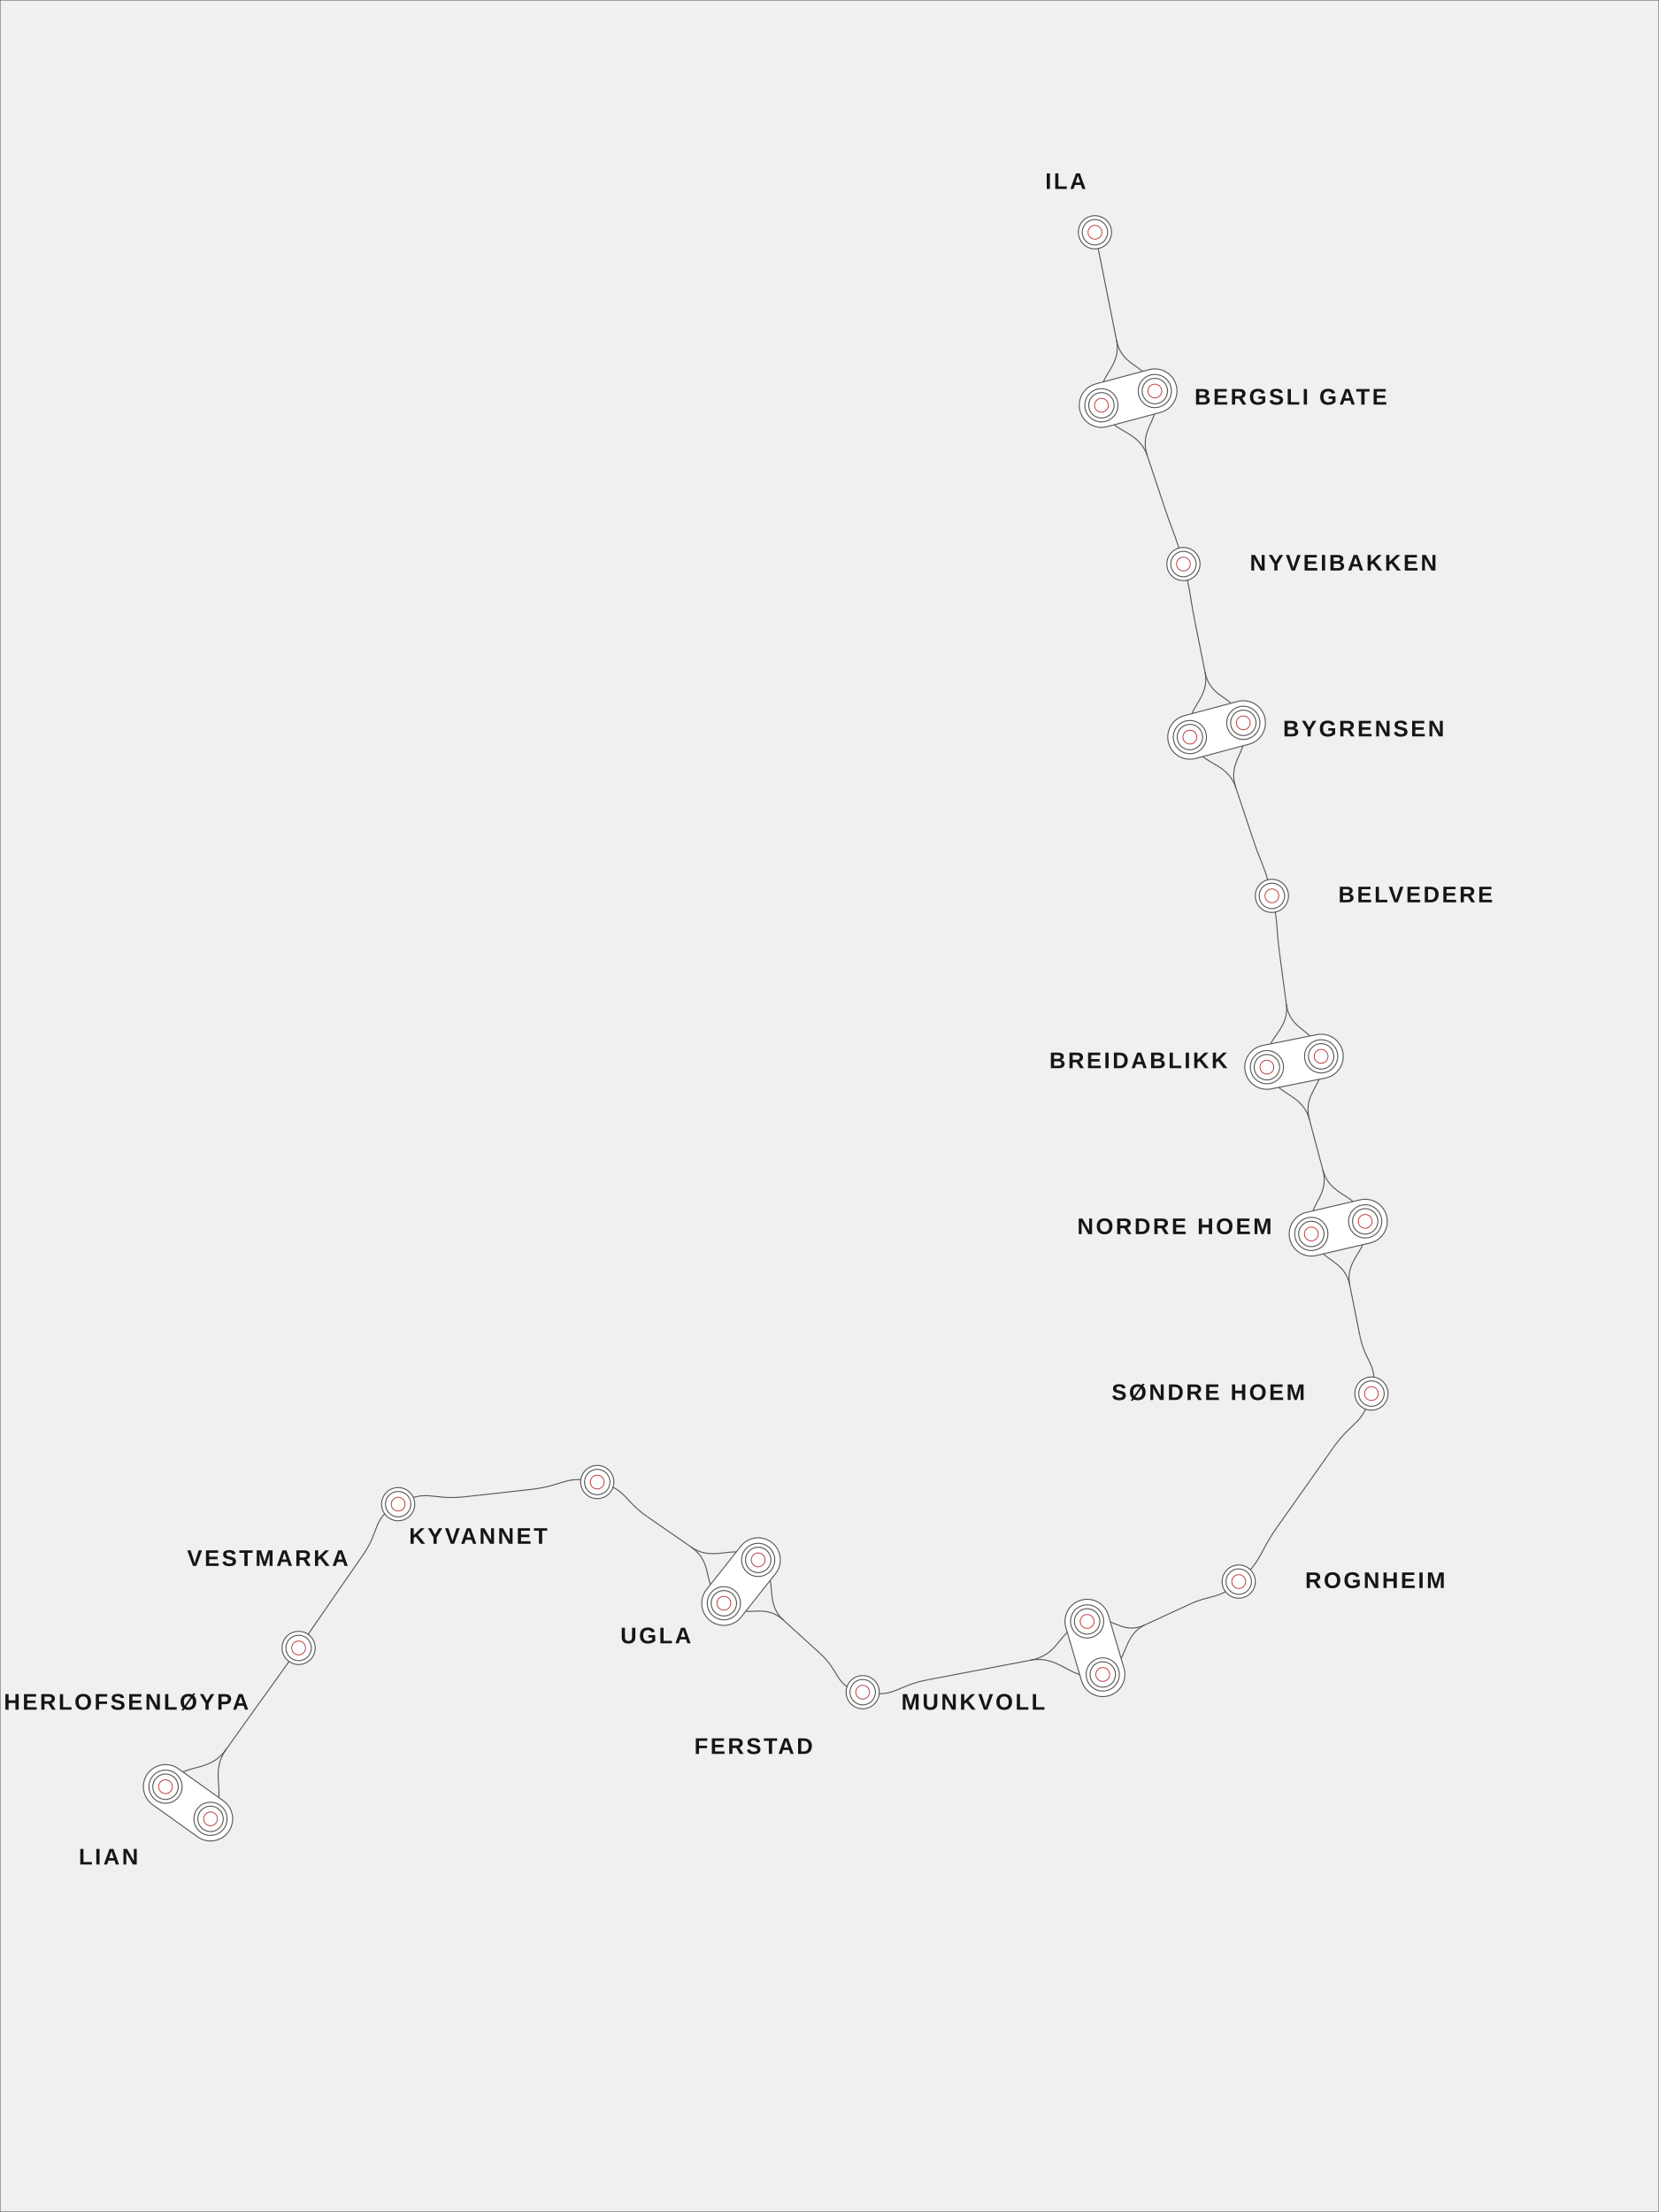
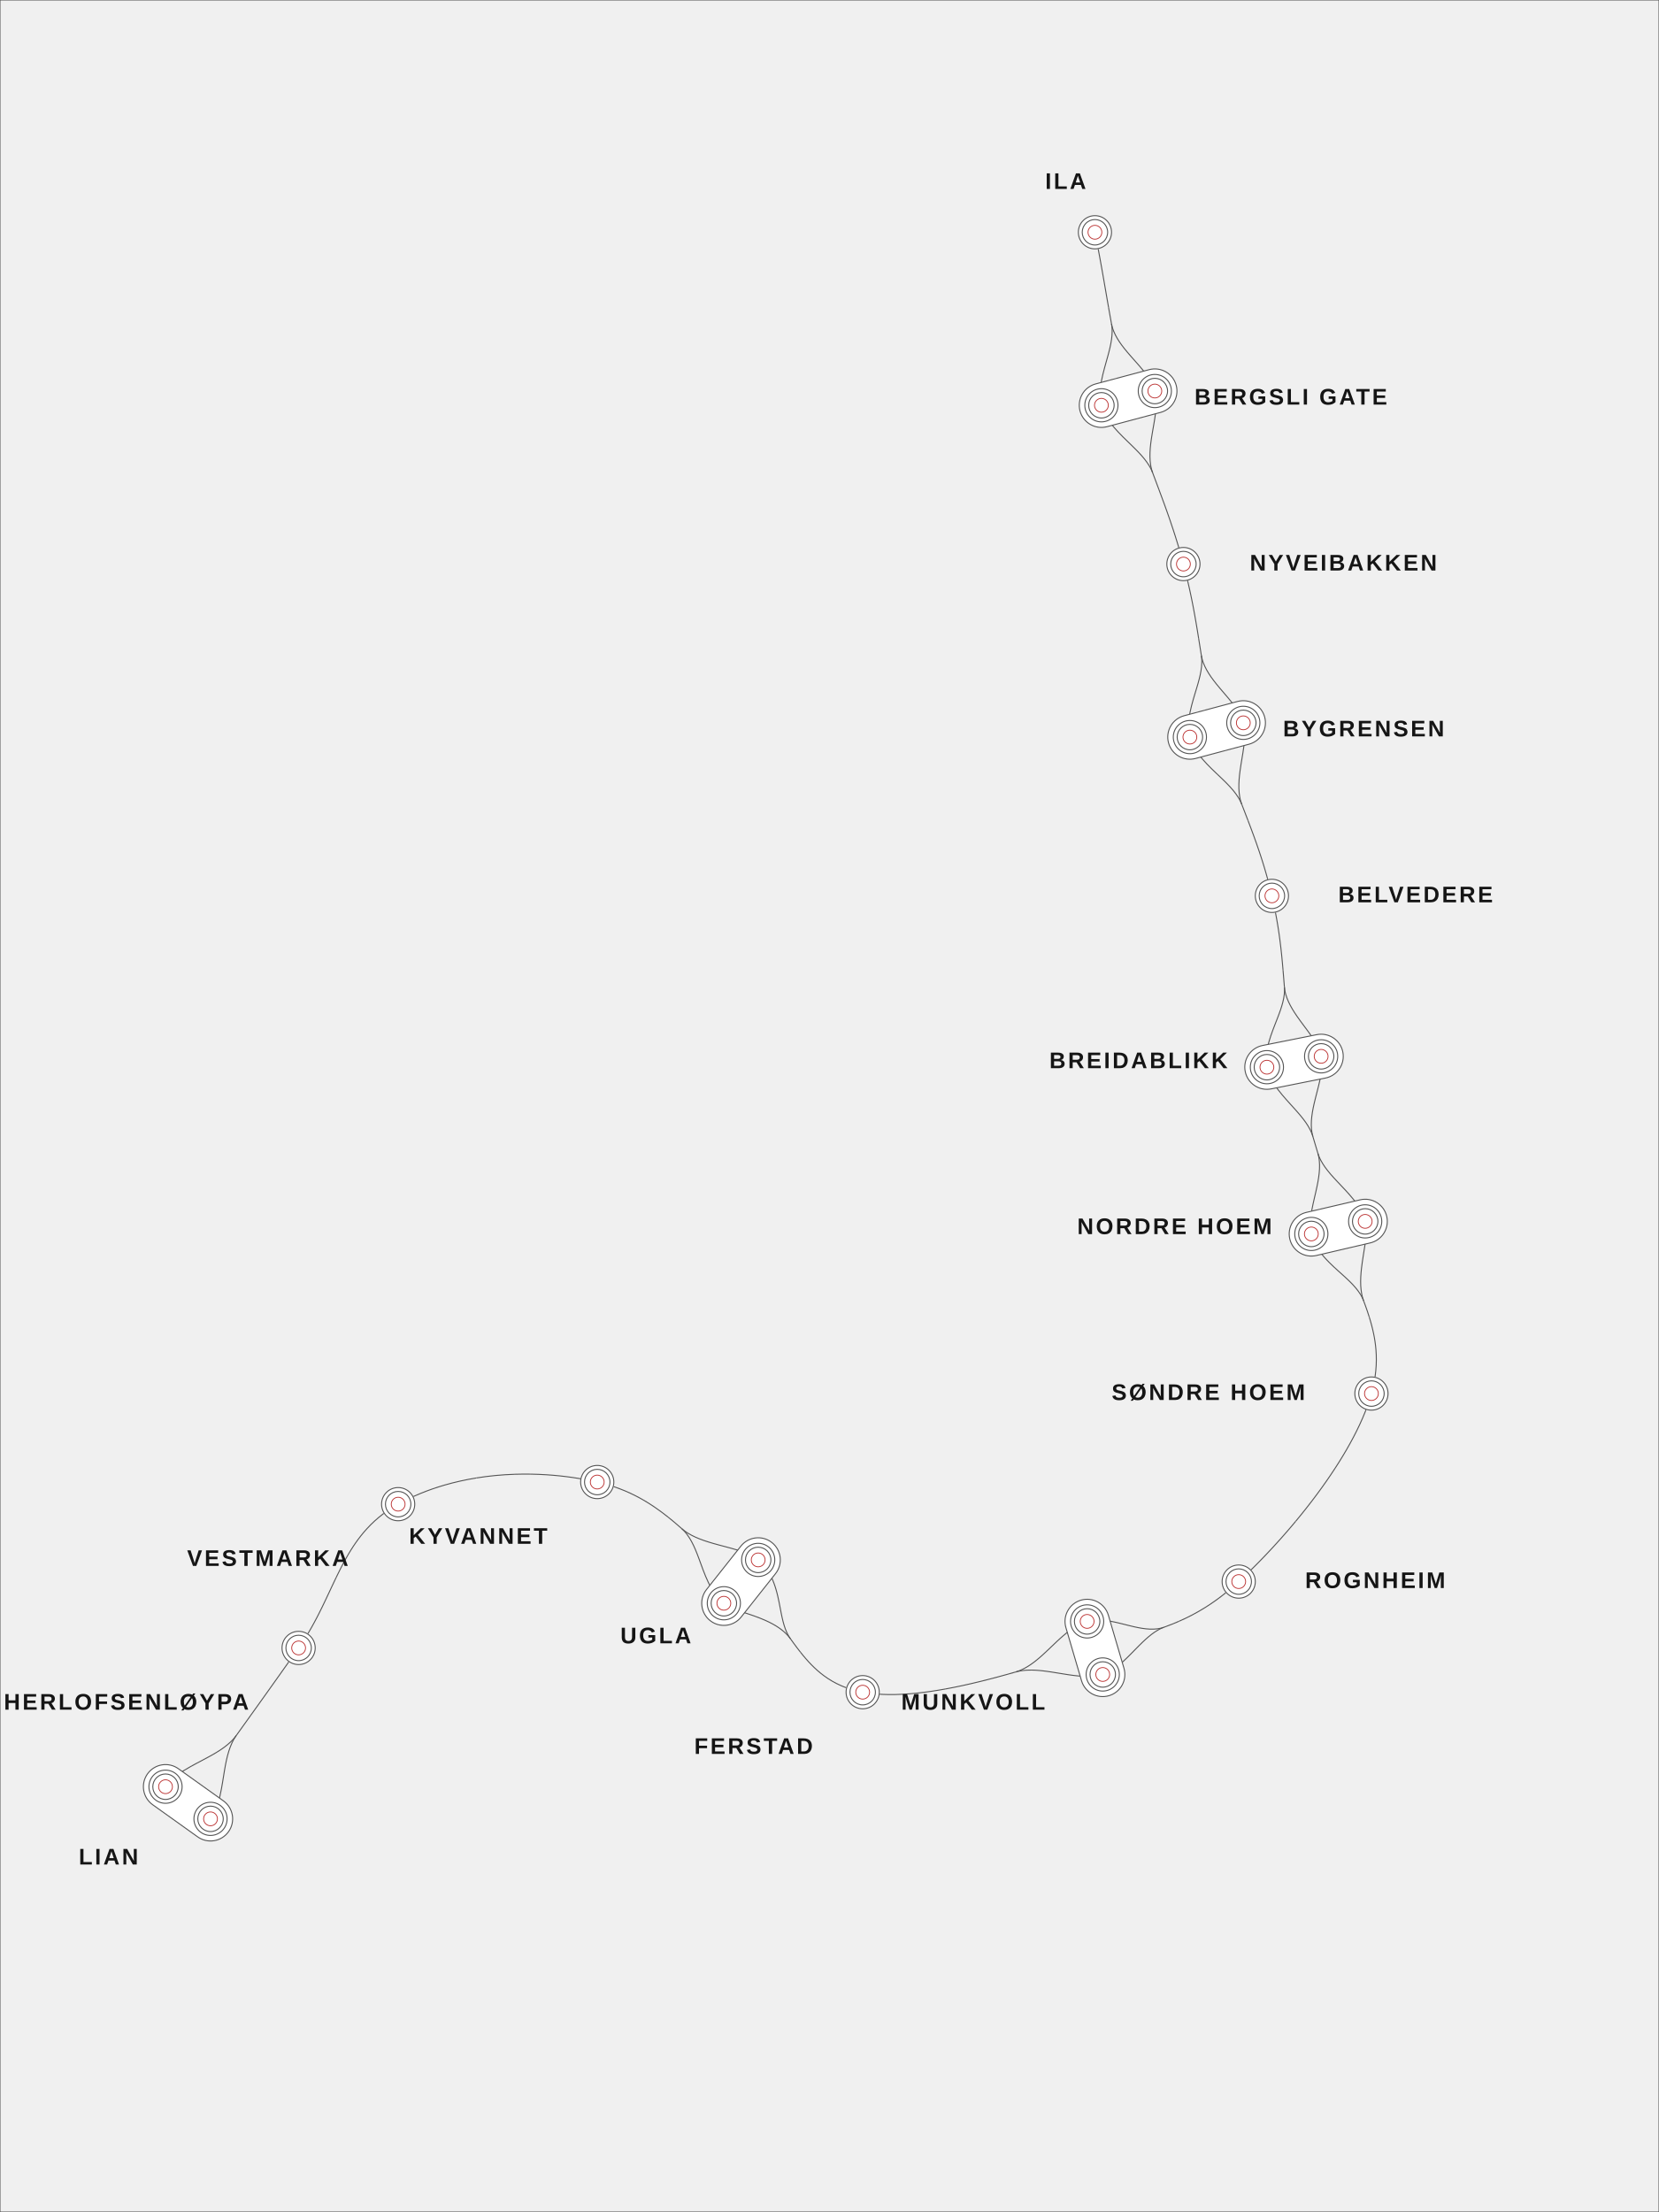
<svg xmlns="http://www.w3.org/2000/svg" width="300mm" height="400mm" viewBox="0 0 300 400">
  <g id="routes">
-     <path data-route="route-1" data-part="start" d="M 198 42 C 199.05 47.25 199.05 47.25 200.1 52.5" fill="none" stroke="#555" stroke-width="0.18" />
-     <path data-route="route-1" data-part="core" d="M 200.1 52.5 L 201.9 61.5" fill="none" stroke="#555" stroke-width="0.18" />
-     <path data-route="route-1" data-part="core" d="M 207.5 82.5 L 210.5 91.5" fill="none" stroke="#555" stroke-width="0.18" />
-     <path data-route="route-1" data-part="end" d="M 210.5 91.5 C 212.25 96.75 212.574 96.653 214 102" fill="none" stroke="#555" stroke-width="0.18" />
-     <path data-route="route-1" data-part="start" d="M 214 102 C 215.38 107.173 215.05 107.25 216.1 112.5" fill="none" stroke="#555" stroke-width="0.18" />
-     <path data-route="route-1" data-part="core" d="M 216.1 112.5 L 217.9 121.5" fill="none" stroke="#555" stroke-width="0.18" />
-     <path data-route="route-1" data-part="core" d="M 223.5 142.5 L 226.5 151.5" fill="none" stroke="#555" stroke-width="0.18" />
-     <path data-route="route-1" data-part="end" d="M 226.5 151.5 C 228.25 156.75 228.743 156.611 230 162" fill="none" stroke="#555" stroke-width="0.18" />
-     <path data-route="route-1" data-part="start" d="M 230 162 C 231.204 167.158 230.7 167.25 231.4 172.5" fill="none" stroke="#555" stroke-width="0.18" />
-     <path data-route="route-1" data-part="core" d="M 231.4 172.5 L 232.6 181.5" fill="none" stroke="#555" stroke-width="0.18" />
-     <path data-route="route-1" data-part="core" d="M 236.8 202.5 L 239.2 211.5" fill="none" stroke="#555" stroke-width="0.18" />
-     <path data-route="route-1" data-part="core" d="M 244.1 232.5 L 245.9 241.5" fill="none" stroke="#555" stroke-width="0.18" />
-     <path data-route="route-1" data-part="end" d="M 245.9 241.5 C 246.95 246.75 249.45 246.846 248 252" fill="none" stroke="#555" stroke-width="0.18" />
-     <path data-route="route-1" data-part="start" d="M 248 252 C 246.376 257.776 244.54 256.902 241.08 261.804" fill="none" stroke="#555" stroke-width="0.18" />
-     <path data-route="route-1" data-part="core" d="M 241.08 261.804 L 230.92 276.196" fill="none" stroke="#555" stroke-width="0.18" />
-     <path data-route="route-1" data-part="end" d="M 230.92 276.196 C 227.46 281.098 228.416 281.938 224 286" fill="none" stroke="#555" stroke-width="0.18" />
-     <path data-route="route-1" data-part="start" d="M 224 286 C 220.312 289.393 219.45 288.1 214.9 290.2" fill="none" stroke="#555" stroke-width="0.18" />
-     <path data-route="route-1" data-part="core" d="M 214.9 290.2 L 207.1 293.8" fill="none" stroke="#555" stroke-width="0.18" />
-     <path data-route="route-1" data-part="core" d="M 186.212 300.245 L 167.788 303.755" fill="none" stroke="#555" stroke-width="0.18" />
-     <path data-route="route-1" data-part="end" d="M 167.788 303.755 C 161.894 304.877 161.897 307.106 156 306" fill="none" stroke="#555" stroke-width="0.18" />
-     <path data-route="route-1" data-part="start" d="M 156 306 C 150.886 305.041 152.15 302.5 148.3 299" fill="none" stroke="#555" stroke-width="0.18" />
-     <path data-route="route-1" data-part="core" d="M 148.3 299 L 141.7 293" fill="none" stroke="#555" stroke-width="0.18" />
-     <path data-route="route-1" data-part="core" d="M 124.9 279.7 L 117.1 274.3" fill="none" stroke="#555" stroke-width="0.18" />
-     <path data-route="route-1" data-part="end" d="M 117.1 274.3 C 112.55 271.15 113.398 269.219 108 268" fill="none" stroke="#555" stroke-width="0.18" />
-     <path data-route="route-1" data-part="start" d="M 108 268 C 102.147 266.678 102.037 268.663 96.073 269.325" fill="none" stroke="#555" stroke-width="0.18" />
-     <path data-route="route-1" data-part="core" d="M 96.073 269.325 L 83.927 270.675" fill="none" stroke="#555" stroke-width="0.18" />
-     <path data-route="route-1" data-part="end" d="M 83.927 270.675 C 77.963 271.337 77.245 269.086 72 272" fill="none" stroke="#555" stroke-width="0.18" />
-     <path data-route="route-1" data-part="start" d="M 72 272 C 67.162 274.688 68.85 276.55 65.7 281.1" fill="none" stroke="#555" stroke-width="0.18" />
-     <path data-route="route-1" data-part="core" d="M 65.7 281.1 L 60.3 288.9" fill="none" stroke="#555" stroke-width="0.18" />
-     <path data-route="route-1" data-part="end" d="M 60.3 288.9 C 57.15 293.45 57.185 293.474 54 298" fill="none" stroke="#555" stroke-width="0.18" />
-     <path data-route="route-1" data-part="start" d="M 54 298 C 50.547 302.907 50.513 302.882 47.025 307.765" fill="none" stroke="#555" stroke-width="0.18" />
-     <path data-route="route-1" data-part="core" d="M 47.025 307.765 L 40.975 316.235" fill="none" stroke="#555" stroke-width="0.18" />
+     <path data-route="route-1" data-part="start" data-edge="0" data-track="route-1:negative" data-valid="true" d="M 198.59 45.033 L 198.618 45.183 L 198.807 46.192 L 198.988 47.179 L 199.163 48.144 L 199.332 49.091 L 199.496 50.021 L 199.743 51.442 L 199.984 52.832 L 200.22 54.2 L 200.455 55.551" fill="none" stroke="#555" stroke-width="0.18" />
+     <path data-route="route-1" data-part="core" data-edge="0" data-track="route-1:negative" data-valid="true" d="M 200.455 55.551 L 200.723 57.065 L 200.995 58.564" fill="none" stroke="#555" stroke-width="0.18" />
+     <path data-route="route-1" data-part="core" data-edge="1" data-track="route-1:negative" data-valid="true" d="M 208.445 85.519 L 209 87 L 209.555 88.481" fill="none" stroke="#555" stroke-width="0.18" />
+     <path data-route="route-1" data-part="end" data-edge="1" data-track="route-1:negative" data-valid="true" d="M 209.555 88.481 L 210.568 91.224 L 211.07 92.624 L 211.568 94.051 L 212.194 95.919 L 212.503 96.879 L 212.809 97.858 L 213.112 98.857 L 213.162 99.026" fill="none" stroke="#555" stroke-width="0.18" />
+     <path data-route="route-1" data-part="start" data-edge="2" data-track="route-1:negative" data-valid="true" d="M 214.754 104.997 L 214.789 105.143 L 215.019 106.142 L 215.234 107.121 L 215.437 108.081 L 215.627 109.022 L 215.807 109.949 L 216.069 111.368 L 216.312 112.76 L 216.541 114.131 L 216.76 115.488" fill="none" stroke="#555" stroke-width="0.18" />
+     <path data-route="route-1" data-part="core" data-edge="2" data-track="route-1:negative" data-valid="true" d="M 216.76 115.488 L 217 117 L 217.24 118.512" fill="none" stroke="#555" stroke-width="0.18" />
+     <path data-route="route-1" data-part="core" data-edge="3" data-track="route-1:negative" data-valid="true" d="M 224.563 145.482 L 225.137 146.966 L 225.702 148.435" fill="none" stroke="#555" stroke-width="0.18" />
+     <path data-route="route-1" data-part="end" data-edge="3" data-track="route-1:negative" data-valid="true" d="M 225.702 148.435 L 226.218 149.8 L 226.728 151.179 L 227.23 152.582 L 227.722 154.013 L 228.028 154.941 L 228.33 155.886 L 228.625 156.848 L 228.914 157.831 L 229.197 158.836 L 229.242 159.004" fill="none" stroke="#555" stroke-width="0.18" />
+     <path data-route="route-1" data-part="start" data-edge="4" data-track="route-1:negative" data-valid="true" d="M 230.645 165.022 L 230.672 165.16 L 230.858 166.162 L 231.027 167.141 L 231.18 168.1 L 231.319 169.04 L 231.444 169.963 L 231.618 171.376 L 231.768 172.76 L 231.899 174.122 L 232.017 175.469" fill="none" stroke="#555" stroke-width="0.18" />
+     <path data-route="route-1" data-part="core" data-edge="4" data-track="route-1:negative" data-valid="true" d="M 232.017 175.469 L 232.14 176.97 L 232.261 178.488" fill="none" stroke="#555" stroke-width="0.18" />
+     <path data-route="route-1" data-part="core" data-edge="5" data-track="route-1:negative" data-valid="true" d="M 237.419 205.547 L 237.86 207.03 L 238.307 208.523" fill="none" stroke="#555" stroke-width="0.18" />
+     <path data-route="route-1" data-part="core" data-edge="6" data-track="route-1:negative" data-valid="true" d="M 246.592 235.243 L 246.925 236.148 L 247.241 237.05 L 247.612 238.189" fill="none" stroke="#555" stroke-width="0.18" />
+     <path data-route="route-1" data-part="end" data-edge="6" data-track="route-1:negative" data-valid="true" d="M 247.612 238.189 L 247.829 238.91 L 248.029 239.633 L 248.212 240.36 L 248.377 241.092 L 248.521 241.828 L 248.643 242.572 L 248.742 243.323 L 248.817 244.082 L 248.871 245.005 L 248.886 245.943 L 248.859 246.899 L 248.787 247.874 L 248.667 248.869 L 248.649 248.979" fill="none" stroke="#555" stroke-width="0.18" />
+     <path data-route="route-1" data-part="start" data-edge="7" data-track="route-1:negative" data-valid="true" d="M 247.014 254.928 L 246.867 255.315 L 246.398 256.444 L 245.887 257.584 L 245.335 258.731 L 244.746 259.885 L 244.121 261.043 L 243.499 262.143 L 242.848 263.243 L 242.171 264.344 L 241.469 265.443" fill="none" stroke="#555" stroke-width="0.18" />
+     <path data-route="route-1" data-part="core" data-edge="7" data-track="route-1:negative" data-valid="true" d="M 241.469 265.443 L 240.661 266.664 L 239.828 267.879 L 238.971 269.087 L 238.093 270.285 L 237.166 271.514 L 236.222 272.728 L 235.265 273.926 L 234.296 275.106" fill="none" stroke="#555" stroke-width="0.18" />
+     <path data-route="route-1" data-part="end" data-edge="7" data-track="route-1:negative" data-valid="true" d="M 234.296 275.106 L 233.481 276.075 L 232.662 277.029 L 231.841 277.966 L 231.019 278.884 L 230.116 279.872 L 229.216 280.835 L 228.321 281.772 L 227.434 282.68 L 226.556 283.559 L 226.238 283.869" fill="none" stroke="#555" stroke-width="0.18" />
+     <path data-route="route-1" data-part="start" data-edge="8" data-track="route-1:negative" data-valid="true" d="M 221.661 288.02 L 220.913 288.61 L 220.16 289.176 L 219.412 289.71 L 218.668 290.215 L 217.927 290.692 L 216.747 291.399 L 215.567 292.046 L 214.382 292.638 L 213.187 293.184" fill="none" stroke="#555" stroke-width="0.18" />
+     <path data-route="route-1" data-part="core" data-edge="8" data-track="route-1:negative" data-valid="true" d="M 213.187 293.184 L 211.96 293.696 L 210.493 294.254" fill="none" stroke="#555" stroke-width="0.18" />
+     <path data-route="route-1" data-part="core" data-edge="9" data-track="route-1:negative" data-valid="true" d="M 183.645 302.351 L 182.026 302.809 L 180.394 303.255 L 178.752 303.686 L 177.106 304.099 L 175.55 304.469 L 173.997 304.816 L 172.449 305.137 L 170.91 305.43" fill="none" stroke="#555" stroke-width="0.18" />
+     <path data-route="route-1" data-part="end" data-edge="9" data-track="route-1:negative" data-valid="true" d="M 170.91 305.43 L 169.645 305.649 L 168.39 305.845 L 167.148 306.015 L 165.919 306.159 L 164.583 306.285 L 163.269 306.373 L 161.98 306.422 L 160.719 306.43 L 159.487 306.394 L 159.068 306.365" fill="none" stroke="#555" stroke-width="0.18" />
+     <path data-route="route-1" data-part="start" data-edge="10" data-track="route-1:negative" data-valid="true" d="M 153.018 305.19 L 152.979 305.176 L 152.524 305 L 152.081 304.814 L 151.232 304.413 L 150.428 303.973 L 149.666 303.498 L 148.942 302.988 L 148.352 302.529 L 147.785 302.047 L 147.24 301.545 L 146.713 301.023 L 146.202 300.484 L 145.707 299.928 L 145.223 299.356 L 144.75 298.771" fill="none" stroke="#555" stroke-width="0.18" />
+     <path data-route="route-1" data-part="core" data-edge="10" data-track="route-1:negative" data-valid="true" d="M 144.75 298.771 L 144.113 297.946 L 143.519 297.146 L 142.928 296.33" fill="none" stroke="#555" stroke-width="0.18" />
+     <path data-route="route-1" data-part="core" data-edge="11" data-track="route-1:negative" data-valid="true" d="M 123.252 276.398 L 121.861 275.198 L 120.804 274.333" fill="none" stroke="#555" stroke-width="0.18" />
+     <path data-route="route-1" data-part="end" data-edge="11" data-track="route-1:negative" data-valid="true" d="M 120.804 274.333 L 119.584 273.396 L 118.329 272.505 L 117.686 272.078 L 117.03 271.665 L 116.361 271.265 L 115.678 270.88 L 114.821 270.43 L 113.94 270.004 L 113.031 269.603 L 112.092 269.227 L 111.122 268.877 L 110.976 268.831" fill="none" stroke="#555" stroke-width="0.18" />
+     <path data-route="route-1" data-part="start" data-edge="12" data-track="route-1:negative" data-valid="true" d="M 104.968 267.403 L 104.657 267.349 L 103.523 267.174 L 102.38 267.02 L 101.23 266.888 L 100.074 266.778 L 98.912 266.69 L 97.466 266.613 L 96.015 266.571 L 94.561 266.564 L 93.106 266.594" fill="none" stroke="#555" stroke-width="0.18" />
+     <path data-route="route-1" data-part="core" data-edge="12" data-track="route-1:negative" data-valid="true" d="M 93.106 266.594 L 91.323 266.68 L 89.544 266.823 L 87.843 267.015 L 86.153 267.26" fill="none" stroke="#555" stroke-width="0.18" />
+     <path data-route="route-1" data-part="end" data-edge="12" data-track="route-1:negative" data-valid="true" d="M 86.153 267.26 L 84.695 267.518 L 83.25 267.818 L 81.819 268.16 L 80.404 268.545 L 79.303 268.879 L 78.214 269.24 L 77.139 269.629 L 76.079 270.047 L 75.033 270.492 L 74.763 270.616" fill="none" stroke="#555" stroke-width="0.18" />
+     <path data-route="route-1" data-part="start" data-edge="13" data-track="route-1:negative" data-valid="true" d="M 69.405 273.677 L 69.297 273.754 L 68.498 274.388 L 67.745 275.044 L 67.035 275.722 L 66.366 276.422 L 65.733 277.141 L 65.232 277.756 L 64.752 278.383 L 64.293 279.023 L 63.853 279.675 L 63.43 280.338 L 63.022 281.011 L 62.244 282.387" fill="none" stroke="#555" stroke-width="0.18" />
+     <path data-route="route-1" data-part="core" data-edge="13" data-track="route-1:negative" data-valid="true" d="M 62.244 282.387 L 61.656 283.505 L 60.791 285.253" fill="none" stroke="#555" stroke-width="0.18" />
+     <path data-route="route-1" data-part="end" data-edge="13" data-track="route-1:negative" data-valid="true" d="M 60.791 285.253 L 60.165 286.569 L 59.54 287.904 L 58.905 289.254 L 58.251 290.617 L 57.797 291.535 L 57.327 292.456 L 56.837 293.379 L 56.326 294.304 L 55.789 295.23 L 55.681 295.407" fill="none" stroke="#555" stroke-width="0.18" />
+     <path data-route="route-1" data-part="start" data-edge="14" data-track="route-1:negative" data-valid="true" d="M 52.219 300.525 L 51.444 301.62 L 50.188 303.391 L 48.942 305.142 L 47.121 307.696 L 45.31 310.226" fill="none" stroke="#555" stroke-width="0.18" />
+     <path data-route="route-1" data-part="core" data-edge="14" data-track="route-1:negative" data-valid="true" d="M 45.31 310.226 L 44.026 312.018 L 42.741 313.81" fill="none" stroke="#555" stroke-width="0.18" />
  </g>
  <g id="capsules">
-     <path data-route="route-1" data-part="end" d="M 201.9 61.5 C 202.95 66.75 207.452 65.538 208.831 70.712" fill="none" stroke="#555" stroke-width="0.18" />
-     <path data-route="route-1" data-part="end" d="M 201.9 61.5 C 202.95 66.75 197.789 68.115 199.169 73.288" fill="none" stroke="#555" stroke-width="0.18" />
-     <path data-route="route-1" data-part="start" d="M 208.831 70.712 C 210.257 76.059 205.75 77.25 207.5 82.5" fill="none" stroke="#555" stroke-width="0.18" />
-     <path data-route="route-1" data-part="start" d="M 199.169 73.288 C 200.595 78.635 205.75 77.25 207.5 82.5" fill="none" stroke="#555" stroke-width="0.18" />
-     <path data-route="route-1" data-part="end" d="M 217.9 121.5 C 218.95 126.75 223.452 125.538 224.831 130.712" fill="none" stroke="#555" stroke-width="0.18" />
-     <path data-route="route-1" data-part="end" d="M 217.9 121.5 C 218.95 126.75 213.789 128.115 215.169 133.288" fill="none" stroke="#555" stroke-width="0.18" />
-     <path data-route="route-1" data-part="start" d="M 224.831 130.712 C 226.257 136.059 221.75 137.25 223.5 142.5" fill="none" stroke="#555" stroke-width="0.18" />
-     <path data-route="route-1" data-part="start" d="M 215.169 133.288 C 216.595 138.635 221.75 137.25 223.5 142.5" fill="none" stroke="#555" stroke-width="0.18" />
-     <path data-route="route-1" data-part="end" d="M 232.6 181.5 C 233.3 186.75 237.864 185.826 238.903 191.019" fill="none" stroke="#555" stroke-width="0.18" />
-     <path data-route="route-1" data-part="end" d="M 232.6 181.5 C 233.3 186.75 228.058 187.787 229.097 192.981" fill="none" stroke="#555" stroke-width="0.18" />
-     <path data-route="route-1" data-part="start" d="M 238.903 191.019 C 239.968 196.347 235.4 197.25 236.8 202.5" fill="none" stroke="#555" stroke-width="0.18" />
-     <path data-route="route-1" data-part="start" d="M 229.097 192.981 C 230.163 198.309 235.4 197.25 236.8 202.5" fill="none" stroke="#555" stroke-width="0.18" />
-     <path data-route="route-1" data-part="end" d="M 239.2 211.5 C 240.6 216.75 245.635 215.573 246.869 220.864" fill="none" stroke="#555" stroke-width="0.18" />
-     <path data-route="route-1" data-part="end" d="M 239.2 211.5 C 240.6 216.75 235.896 217.845 237.131 223.136" fill="none" stroke="#555" stroke-width="0.18" />
-     <path data-route="route-1" data-part="start" d="M 246.869 220.864 C 248.086 226.078 243.05 227.25 244.1 232.5" fill="none" stroke="#555" stroke-width="0.18" />
-     <path data-route="route-1" data-part="start" d="M 237.131 223.136 C 238.347 228.35 243.05 227.25 244.1 232.5" fill="none" stroke="#555" stroke-width="0.18" />
-     <path data-route="route-1" data-part="end" d="M 207.1 293.8 C 202.55 295.9 204.218 301.383 199.411 302.797" fill="none" stroke="#555" stroke-width="0.18" />
-     <path data-route="route-1" data-part="end" d="M 207.1 293.8 C 202.55 295.9 201.397 291.789 196.589 293.203" fill="none" stroke="#555" stroke-width="0.18" />
-     <path data-route="route-1" data-part="start" d="M 199.411 302.797 C 193.655 304.49 192.106 299.123 186.212 300.245" fill="none" stroke="#555" stroke-width="0.18" />
-     <path data-route="route-1" data-part="start" d="M 196.589 293.203 C 190.833 294.896 192.106 299.123 186.212 300.245" fill="none" stroke="#555" stroke-width="0.18" />
-     <path data-route="route-1" data-part="end" d="M 141.7 293 C 137.85 289.5 134.976 293.15 130.896 289.92" fill="none" stroke="#555" stroke-width="0.18" />
-     <path data-route="route-1" data-part="end" d="M 141.7 293 C 137.85 289.5 141.183 285.309 137.104 282.08" fill="none" stroke="#555" stroke-width="0.18" />
-     <path data-route="route-1" data-part="start" d="M 130.896 289.92 C 126.558 286.485 129.45 282.85 124.9 279.7" fill="none" stroke="#555" stroke-width="0.18" />
-     <path data-route="route-1" data-part="start" d="M 137.104 282.08 C 132.765 278.645 129.45 282.85 124.9 279.7" fill="none" stroke="#555" stroke-width="0.18" />
-     <path data-route="route-1" data-part="end" d="M 40.975 316.235 C 37.487 321.118 41.556 324.024 38.069 328.906" fill="none" stroke="#555" stroke-width="0.18" />
-     <path data-route="route-1" data-part="end" d="M 40.975 316.235 C 37.487 321.118 33.419 318.211 29.931 323.094" fill="none" stroke="#555" stroke-width="0.18" />
+     <path data-route="route-1" data-part="end" data-edge="0" data-track="route-1:negative" data-valid="true" d="M 200.995 58.564 L 201.066 58.899 L 201.156 59.231 L 201.262 59.561 L 201.385 59.888 L 201.677 60.536 L 202.026 61.177 L 202.425 61.811 L 202.87 62.441 L 203.352 63.068 L 203.867 63.694 L 204.559 64.495 L 205.275 65.304 L 205.996 66.124 L 206.702 66.964 L 207.042 67.393 L 207.368 67.831 L 207.449 67.948" fill="none" stroke="#555" stroke-width="0.18" />
+     <path data-route="route-1" data-part="end" data-edge="0" data-track="route-1:positive" data-valid="true" d="M 200.995 58.564 L 201.048 58.902 L 201.085 59.244 L 201.106 59.59 L 201.111 59.94 L 201.08 60.652 L 200.999 61.38 L 200.875 62.124 L 200.714 62.885 L 200.524 63.663 L 200.311 64.458 L 200.02 65.498 L 199.725 66.565 L 199.444 67.655 L 199.2 68.766 L 199.1 69.327 L 199.019 69.892 L 198.987 70.204" fill="none" stroke="#555" stroke-width="0.18" />
+     <path data-route="route-1" data-part="start" data-edge="1" data-track="route-1:negative" data-valid="true" d="M 209.045 73.794 L 209.038 73.905 L 208.987 74.448 L 208.92 74.993 L 208.756 76.086 L 208.569 77.178 L 208.38 78.264 L 208.207 79.34 L 208.093 80.173 L 208.007 80.995 L 207.956 81.801 L 207.945 82.589 L 207.983 83.358 L 208.074 84.104 L 208.142 84.467 L 208.226 84.825 L 208.327 85.175 L 208.445 85.519" fill="none" stroke="#555" stroke-width="0.18" />
+     <path data-route="route-1" data-part="start" data-edge="1" data-track="route-1:positive" data-valid="true" d="M 200.517 76.068 L 200.737 76.38 L 201.091 76.842 L 201.461 77.292 L 202.238 78.157 L 203.043 78.983 L 203.856 79.781 L 204.658 80.558 L 205.268 81.159 L 205.853 81.757 L 206.406 82.357 L 206.919 82.962 L 207.386 83.577 L 207.8 84.205 L 207.986 84.526 L 208.156 84.851 L 208.309 85.182 L 208.445 85.519" fill="none" stroke="#555" stroke-width="0.18" />
+     <path data-route="route-1" data-part="end" data-edge="2" data-track="route-1:negative" data-valid="true" d="M 217.24 118.512 L 217.303 118.848 L 217.384 119.183 L 217.482 119.516 L 217.596 119.846 L 217.872 120.502 L 218.204 121.152 L 218.587 121.797 L 219.014 122.438 L 219.481 123.076 L 219.979 123.712 L 220.653 124.526 L 221.351 125.344 L 222.055 126.169 L 222.745 127.01 L 223.078 127.438 L 223.397 127.873 L 223.449 127.948" fill="none" stroke="#555" stroke-width="0.18" />
+     <path data-route="route-1" data-part="end" data-edge="2" data-track="route-1:positive" data-valid="true" d="M 217.24 118.512 L 217.285 118.851 L 217.313 119.195 L 217.325 119.541 L 217.321 119.891 L 217.272 120.602 L 217.172 121.328 L 217.028 122.069 L 216.847 122.826 L 216.638 123.6 L 216.406 124.391 L 216.092 125.429 L 215.775 126.495 L 215.476 127.588 L 215.217 128.705 L 215.111 129.271 L 215.025 129.842 L 214.986 130.204" fill="none" stroke="#555" stroke-width="0.18" />
+     <path data-route="route-1" data-part="start" data-edge="3" data-track="route-1:negative" data-valid="true" d="M 225.046 133.794 L 225.041 133.88 L 224.991 134.421 L 224.927 134.964 L 224.77 136.053 L 224.591 137.144 L 224.412 138.23 L 224.251 139.307 L 224.146 140.141 L 224.07 140.963 L 224.029 141.769 L 224.028 142.558 L 224.076 143.326 L 224.176 144.071 L 224.249 144.434 L 224.337 144.791 L 224.441 145.14 L 224.563 145.482" fill="none" stroke="#555" stroke-width="0.18" />
+     <path data-route="route-1" data-part="start" data-edge="3" data-track="route-1:positive" data-valid="true" d="M 216.517 136.069 L 216.752 136.401 L 217.11 136.864 L 217.484 137.314 L 218.269 138.178 L 219.083 139.002 L 219.905 139.794 L 220.716 140.565 L 221.334 141.16 L 221.926 141.752 L 222.486 142.345 L 223.007 142.944 L 223.481 143.552 L 223.903 144.176 L 224.093 144.494 L 224.266 144.818 L 224.423 145.147 L 224.563 145.482" fill="none" stroke="#555" stroke-width="0.18" />
+     <path data-route="route-1" data-part="end" data-edge="4" data-track="route-1:negative" data-valid="true" d="M 232.261 178.488 L 232.296 178.823 L 232.35 179.156 L 232.42 179.489 L 232.507 179.822 L 232.726 180.485 L 233.001 181.148 L 233.327 181.809 L 233.699 182.471 L 234.11 183.132 L 234.554 183.793 L 235.161 184.644 L 235.794 185.5 L 236.436 186.362 L 237.065 187.237 L 237.367 187.68 L 237.657 188.13 L 237.686 188.179" fill="none" stroke="#555" stroke-width="0.18" />
+     <path data-route="route-1" data-part="end" data-edge="4" data-track="route-1:positive" data-valid="true" d="M 232.261 178.488 L 232.279 178.824 L 232.279 179.162 L 232.264 179.502 L 232.233 179.845 L 232.129 180.537 L 231.973 181.24 L 231.773 181.955 L 231.536 182.685 L 231.268 183.429 L 230.978 184.19 L 230.585 185.193 L 230.187 186.227 L 229.806 187.292 L 229.464 188.387 L 229.316 188.945 L 229.189 189.51 L 229.12 189.891" fill="none" stroke="#555" stroke-width="0.18" />
+     <path data-route="route-1" data-part="start" data-edge="5" data-track="route-1:negative" data-valid="true" d="M 238.902 194.109 L 238.885 194.231 L 238.792 194.769 L 238.684 195.306 L 238.436 196.376 L 238.166 197.441 L 237.896 198.496 L 237.643 199.537 L 237.468 200.342 L 237.322 201.135 L 237.212 201.915 L 237.144 202.679 L 237.124 203.426 L 237.16 204.154 L 237.2 204.51 L 237.256 204.861 L 237.329 205.207 L 237.419 205.547" fill="none" stroke="#555" stroke-width="0.18" />
+     <path data-route="route-1" data-part="end" data-edge="5" data-track="route-1:negative" data-valid="true" d="M 238.307 208.523 L 238.417 208.856 L 238.544 209.186 L 238.688 209.51 L 238.847 209.831 L 239.211 210.463 L 239.627 211.085 L 240.092 211.699 L 240.597 212.31 L 241.136 212.92 L 241.702 213.534 L 242.454 214.328 L 243.22 215.142 L 243.983 215.982 L 244.721 216.857 L 245.073 217.31 L 245.409 217.775 L 245.591 218.05" fill="none" stroke="#555" stroke-width="0.18" />
+     <path data-route="route-1" data-part="start" data-edge="5" data-track="route-1:positive" data-valid="true" d="M 230.284 195.833 L 230.468 196.129 L 230.791 196.606 L 231.131 197.071 L 231.847 197.97 L 232.591 198.832 L 233.34 199.667 L 234.076 200.479 L 234.633 201.106 L 235.163 201.727 L 235.66 202.347 L 236.117 202.969 L 236.528 203.597 L 236.886 204.233 L 237.043 204.556 L 237.185 204.882 L 237.311 205.212 L 237.419 205.547" fill="none" stroke="#555" stroke-width="0.18" />
+     <path data-route="route-1" data-part="end" data-edge="5" data-track="route-1:positive" data-valid="true" d="M 238.307 208.523 L 238.399 208.862 L 238.474 209.207 L 238.532 209.557 L 238.575 209.913 L 238.617 210.64 L 238.606 211.387 L 238.549 212.152 L 238.45 212.934 L 238.318 213.731 L 238.159 214.541 L 237.928 215.592 L 237.681 216.659 L 237.438 217.736 L 237.219 218.82 L 237.126 219.363 L 237.049 219.906 L 237.033 220.048" fill="none" stroke="#555" stroke-width="0.18" />
+     <path data-route="route-1" data-part="start" data-edge="6" data-track="route-1:negative" data-valid="true" d="M 246.97 223.952 L 246.917 224.435 L 246.847 224.971 L 246.768 225.512 L 246.683 226.058 L 246.508 227.157 L 246.341 228.26 L 246.199 229.358 L 246.119 230.158 L 246.066 230.947 L 246.046 231.719 L 246.063 232.472 L 246.121 233.203 L 246.226 233.91 L 246.297 234.253 L 246.381 234.59 L 246.479 234.92 L 246.592 235.243" fill="none" stroke="#555" stroke-width="0.18" />
+     <path data-route="route-1" data-part="start" data-edge="6" data-track="route-1:positive" data-valid="true" d="M 238.403 225.952 L 238.736 226.425 L 239.109 226.906 L 239.501 227.37 L 239.908 227.817 L 240.326 228.251 L 241.181 229.079 L 242.044 229.867 L 242.891 230.628 L 243.494 231.181 L 244.071 231.731 L 244.615 232.285 L 245.117 232.846 L 245.573 233.419 L 245.975 234.007 L 246.154 234.308 L 246.317 234.615 L 246.463 234.926 L 246.592 235.243" fill="none" stroke="#555" stroke-width="0.18" />
+     <path data-route="route-1" data-part="end" data-edge="8" data-track="route-1:negative" data-valid="true" d="M 210.493 294.254 L 210.198 294.369 L 209.907 294.499 L 209.62 294.643 L 209.335 294.801 L 208.773 295.155 L 208.217 295.557 L 207.666 296.002 L 207.115 296.487 L 206.564 297.004 L 206.009 297.548 L 205.273 298.293 L 204.525 299.057 L 203.758 299.822 L 202.968 300.567 L 202.562 300.924 L 202.148 301.267 L 202.111 301.295" fill="none" stroke="#555" stroke-width="0.18" />
+     <path data-route="route-1" data-part="end" data-edge="8" data-track="route-1:positive" data-valid="true" d="M 210.493 294.254 L 210.192 294.353 L 209.884 294.434 L 209.57 294.499 L 209.249 294.548 L 208.591 294.6 L 207.912 294.597 L 207.213 294.544 L 206.497 294.448 L 205.765 294.317 L 205.017 294.156 L 204.015 293.915 L 202.991 293.657 L 201.946 293.405 L 200.885 293.182 L 200.349 293.091 L 199.811 293.018 L 199.673 293.004" fill="none" stroke="#555" stroke-width="0.18" />
+     <path data-route="route-1" data-part="start" data-edge="9" data-track="route-1:negative" data-valid="true" d="M 196.34 303.145 L 195.846 303.129 L 195.177 303.083 L 194.49 303.014 L 193.788 302.926 L 193.071 302.824 L 191.603 302.589 L 190.103 302.348 L 189.347 302.238 L 188.59 302.142 L 187.954 302.077 L 187.32 302.03 L 186.69 302.005 L 186.066 302.007 L 185.447 302.038 L 184.837 302.103 L 184.236 302.206 L 183.645 302.351" fill="none" stroke="#555" stroke-width="0.18" />
+     <path data-route="route-1" data-part="start" data-edge="9" data-track="route-1:positive" data-valid="true" d="M 193.822 294.578 L 193.323 294.937 L 192.79 295.354 L 192.257 295.799 L 191.725 296.269 L 191.192 296.759 L 190.117 297.781 L 189.02 298.822 L 188.46 299.336 L 187.889 299.837 L 187.399 300.243 L 186.899 300.632 L 186.389 300.999 L 185.867 301.339 L 185.333 301.649 L 184.785 301.924 L 184.223 302.16 L 183.645 302.351" fill="none" stroke="#555" stroke-width="0.18" />
+     <path data-route="route-1" data-part="end" data-edge="10" data-track="route-1:negative" data-valid="true" d="M 142.928 296.33 L 142.729 296.066 L 142.516 295.811 L 142.049 295.324 L 141.532 294.868 L 140.969 294.44 L 140.364 294.04 L 139.722 293.667 L 139.05 293.319 L 138.353 292.995 L 137.36 292.583 L 136.35 292.209 L 135.844 292.033 L 135.34 291.862 L 134.842 291.696 L 134.35 291.532 L 133.867 291.367 L 133.664 291.295" fill="none" stroke="#555" stroke-width="0.18" />
+     <path data-route="route-1" data-part="end" data-edge="10" data-track="route-1:positive" data-valid="true" d="M 142.928 296.33 L 142.743 296.056 L 142.571 295.772 L 142.264 295.171 L 142.002 294.533 L 141.778 293.859 L 141.584 293.153 L 141.412 292.418 L 141.254 291.655 L 141.102 290.867 L 140.883 289.744 L 140.633 288.59 L 140.488 288.005 L 140.325 287.418 L 140.143 286.831 L 139.936 286.246 L 139.704 285.667 L 139.441 285.095 L 139.147 284.536 L 139.092 284.445" fill="none" stroke="#555" stroke-width="0.18" />
+     <path data-route="route-1" data-part="start" data-edge="11" data-track="route-1:negative" data-valid="true" d="M 128.874 287.584 L 128.629 287.178 L 128.342 286.655 L 128.076 286.122 L 127.592 285.034 L 127.157 283.935 L 126.752 282.84 L 126.358 281.765 L 126.056 280.971 L 125.743 280.202 L 125.411 279.463 L 125.053 278.759 L 124.665 278.094 L 124.238 277.476 L 124.009 277.186 L 123.769 276.909 L 123.517 276.646 L 123.252 276.398" fill="none" stroke="#555" stroke-width="0.18" />
+     <path data-route="route-1" data-part="start" data-edge="11" data-track="route-1:positive" data-valid="true" d="M 134.368 280.643 L 134.299 280.617 L 133.778 280.439 L 133.248 280.271 L 132.164 279.959 L 131.063 279.664 L 129.96 279.372 L 128.871 279.069 L 128.061 278.825 L 127.273 278.565 L 126.511 278.283 L 125.78 277.975 L 125.085 277.638 L 124.43 277.265 L 124.118 277.065 L 123.818 276.854 L 123.529 276.632 L 123.252 276.398" fill="none" stroke="#555" stroke-width="0.18" />
+     <path data-route="route-1" data-part="end" data-edge="14" data-track="route-1:negative" data-valid="true" d="M 42.741 313.81 L 42.522 314.131 L 42.319 314.463 L 42.131 314.806 L 41.956 315.159 L 41.645 315.893 L 41.378 316.662 L 41.149 317.459 L 40.951 318.281 L 40.779 319.124 L 40.624 319.982 L 40.238 322.348 L 40.031 323.531 L 39.788 324.696 L 39.648 325.267 L 39.492 325.83 L 39.401 326.118" fill="none" stroke="#555" stroke-width="0.18" />
+     <path data-route="route-1" data-part="end" data-edge="14" data-track="route-1:positive" data-valid="true" d="M 42.741 313.81 L 42.506 314.119 L 42.256 314.418 L 41.992 314.706 L 41.713 314.984 L 41.117 315.514 L 40.474 316.013 L 39.792 316.485 L 39.076 316.935 L 38.333 317.368 L 37.569 317.789 L 35.45 318.914 L 34.396 319.491 L 33.369 320.096 L 32.872 320.414 L 32.389 320.744 L 32.137 320.93" fill="none" stroke="#555" stroke-width="0.18" />
    <g data-station="station-2" transform="translate(208.8312 70.71169) rotate(165.0686)">
      <rect x="-4" y="-4" width="18" height="8" rx="4" fill="white" stroke="#555555" stroke-width="0.18" />
    </g>
    <g data-station="station-4" transform="translate(224.8312 130.7117) rotate(165.0686)">
      <rect x="-4" y="-4" width="18" height="8" rx="4" fill="white" stroke="#555555" stroke-width="0.18" />
    </g>
    <g data-station="station-6" transform="translate(238.9029 191.0194) rotate(168.6901)">
      <rect x="-4" y="-4" width="18" height="8" rx="4" fill="white" stroke="#555555" stroke-width="0.18" />
    </g>
    <g data-station="station-7" transform="translate(246.8692 220.8639) rotate(166.866)">
      <rect x="-4" y="-4" width="18" height="8" rx="4" fill="white" stroke="#555555" stroke-width="0.18" />
    </g>
    <g data-station="station-10" transform="translate(199.4108 302.7968) rotate(-106.3895)">
      <rect x="-4" y="-4" width="18" height="8" rx="4" fill="white" stroke="#555555" stroke-width="0.18" />
    </g>
    <g data-station="station-12" transform="translate(130.8965 289.9202) rotate(-51.63251)">
      <rect x="-4" y="-4" width="18" height="8" rx="4" fill="white" stroke="#555555" stroke-width="0.18" />
    </g>
    <g data-station="station-16" transform="translate(38.06867 328.9062) rotate(-144.4623)">
      <rect x="-4" y="-4" width="18" height="8" rx="4" fill="white" stroke="#555555" stroke-width="0.18" />
    </g>
  </g>
  <g id="rings">
    <g data-station="station-1">
      <circle cx="198" cy="42" r="3" fill="white" stroke="#555555" stroke-width="0.18" />
      <circle cx="198" cy="42" r="2.3" fill="none" stroke="#555555" stroke-width="0.18" />
    </g>
    <g data-station="station-2">
      <circle cx="208.831" cy="70.712" r="3" fill="white" stroke="#555555" stroke-width="0.18" />
      <circle cx="208.831" cy="70.712" r="2.3" fill="none" stroke="#555555" stroke-width="0.18" />
      <circle cx="199.169" cy="73.288" r="3" fill="white" stroke="#555555" stroke-width="0.18" />
      <circle cx="199.169" cy="73.288" r="2.3" fill="none" stroke="#555555" stroke-width="0.18" />
    </g>
    <g data-station="station-3">
      <circle cx="214" cy="102" r="3" fill="white" stroke="#555555" stroke-width="0.18" />
      <circle cx="214" cy="102" r="2.3" fill="none" stroke="#555555" stroke-width="0.18" />
    </g>
    <g data-station="station-4">
      <circle cx="224.831" cy="130.712" r="3" fill="white" stroke="#555555" stroke-width="0.18" />
      <circle cx="224.831" cy="130.712" r="2.3" fill="none" stroke="#555555" stroke-width="0.18" />
      <circle cx="215.169" cy="133.288" r="3" fill="white" stroke="#555555" stroke-width="0.18" />
      <circle cx="215.169" cy="133.288" r="2.3" fill="none" stroke="#555555" stroke-width="0.18" />
    </g>
    <g data-station="station-5">
      <circle cx="230" cy="162" r="3" fill="white" stroke="#555555" stroke-width="0.18" />
      <circle cx="230" cy="162" r="2.3" fill="none" stroke="#555555" stroke-width="0.18" />
    </g>
    <g data-station="station-6">
      <circle cx="238.903" cy="191.019" r="3" fill="white" stroke="#555555" stroke-width="0.18" />
      <circle cx="238.903" cy="191.019" r="2.3" fill="none" stroke="#555555" stroke-width="0.18" />
      <circle cx="229.097" cy="192.981" r="3" fill="white" stroke="#555555" stroke-width="0.18" />
      <circle cx="229.097" cy="192.981" r="2.3" fill="none" stroke="#555555" stroke-width="0.18" />
    </g>
    <g data-station="station-7">
      <circle cx="246.869" cy="220.864" r="3" fill="white" stroke="#555555" stroke-width="0.18" />
      <circle cx="246.869" cy="220.864" r="2.3" fill="none" stroke="#555555" stroke-width="0.18" />
      <circle cx="237.131" cy="223.136" r="3" fill="white" stroke="#555555" stroke-width="0.18" />
      <circle cx="237.131" cy="223.136" r="2.3" fill="none" stroke="#555555" stroke-width="0.18" />
    </g>
    <g data-station="station-8">
      <circle cx="248" cy="252" r="3" fill="white" stroke="#555555" stroke-width="0.18" />
      <circle cx="248" cy="252" r="2.3" fill="none" stroke="#555555" stroke-width="0.18" />
    </g>
    <g data-station="station-9">
      <circle cx="224" cy="286" r="3" fill="white" stroke="#555555" stroke-width="0.18" />
      <circle cx="224" cy="286" r="2.3" fill="none" stroke="#555555" stroke-width="0.18" />
    </g>
    <g data-station="station-10">
      <circle cx="199.411" cy="302.797" r="3" fill="white" stroke="#555555" stroke-width="0.18" />
      <circle cx="199.411" cy="302.797" r="2.3" fill="none" stroke="#555555" stroke-width="0.18" />
      <circle cx="196.589" cy="293.203" r="3" fill="white" stroke="#555555" stroke-width="0.18" />
      <circle cx="196.589" cy="293.203" r="2.3" fill="none" stroke="#555555" stroke-width="0.18" />
    </g>
    <g data-station="station-11">
      <circle cx="156" cy="306" r="3" fill="white" stroke="#555555" stroke-width="0.18" />
      <circle cx="156" cy="306" r="2.3" fill="none" stroke="#555555" stroke-width="0.18" />
    </g>
    <g data-station="station-12">
      <circle cx="130.896" cy="289.92" r="3" fill="white" stroke="#555555" stroke-width="0.18" />
      <circle cx="130.896" cy="289.92" r="2.3" fill="none" stroke="#555555" stroke-width="0.18" />
      <circle cx="137.104" cy="282.08" r="3" fill="white" stroke="#555555" stroke-width="0.18" />
      <circle cx="137.104" cy="282.08" r="2.3" fill="none" stroke="#555555" stroke-width="0.18" />
    </g>
    <g data-station="station-13">
      <circle cx="108" cy="268" r="3" fill="white" stroke="#555555" stroke-width="0.18" />
      <circle cx="108" cy="268" r="2.3" fill="none" stroke="#555555" stroke-width="0.18" />
    </g>
    <g data-station="station-14">
      <circle cx="72" cy="272" r="3" fill="white" stroke="#555555" stroke-width="0.18" />
      <circle cx="72" cy="272" r="2.3" fill="none" stroke="#555555" stroke-width="0.18" />
    </g>
    <g data-station="station-15">
      <circle cx="54" cy="298" r="3" fill="white" stroke="#555555" stroke-width="0.18" />
      <circle cx="54" cy="298" r="2.3" fill="none" stroke="#555555" stroke-width="0.18" />
    </g>
    <g data-station="station-16">
      <circle cx="38.069" cy="328.906" r="3" fill="white" stroke="#555555" stroke-width="0.18" />
      <circle cx="38.069" cy="328.906" r="2.3" fill="none" stroke="#555555" stroke-width="0.18" />
      <circle cx="29.931" cy="323.094" r="3" fill="white" stroke="#555555" stroke-width="0.18" />
      <circle cx="29.931" cy="323.094" r="2.3" fill="none" stroke="#555555" stroke-width="0.18" />
    </g>
  </g>
  <g id="names">
    <text data-label="station-1" x="189" y="33" transform="rotate(0 189 33)" font-family="Arial" font-size="4.1" font-weight="600" letter-spacing="0.4" text-anchor="start" dominant-baseline="middle" fill="#151515">ILA</text>
    <text data-label="station-2" x="216" y="72" transform="rotate(0 216 72)" font-family="Arial" font-size="4.1" font-weight="600" letter-spacing="0.4" text-anchor="start" dominant-baseline="middle" fill="#151515">BERGSLI GATE</text>
    <text data-label="station-3" x="226" y="102" transform="rotate(0 226 102)" font-family="Arial" font-size="4.1" font-weight="600" letter-spacing="0.4" text-anchor="start" dominant-baseline="middle" fill="#151515">NYVEIBAKKEN</text>
    <text data-label="station-4" x="232" y="132" transform="rotate(0 232 132)" font-family="Arial" font-size="4.1" font-weight="600" letter-spacing="0.4" text-anchor="start" dominant-baseline="middle" fill="#151515">BYGRENSEN</text>
    <text data-label="station-5" x="242" y="162" transform="rotate(0 242 162)" font-family="Arial" font-size="4.1" font-weight="600" letter-spacing="0.4" text-anchor="start" dominant-baseline="middle" fill="#151515">BELVEDERE</text>
    <text data-label="station-6" x="222" y="192" transform="rotate(0 222 192)" font-family="Arial" font-size="4.1" font-weight="600" letter-spacing="0.4" text-anchor="end" dominant-baseline="middle" fill="#151515">BREIDABLIKK</text>
    <text data-label="station-7" x="230" y="222" transform="rotate(0 230 222)" font-family="Arial" font-size="4.1" font-weight="600" letter-spacing="0.4" text-anchor="end" dominant-baseline="middle" fill="#151515">NORDRE HOEM</text>
    <text data-label="station-8" x="236" y="252" transform="rotate(0 236 252)" font-family="Arial" font-size="4.1" font-weight="600" letter-spacing="0.4" text-anchor="end" dominant-baseline="middle" fill="#151515">SØNDRE HOEM</text>
    <text data-label="station-9" x="236" y="286" transform="rotate(0 236 286)" font-family="Arial" font-size="4.1" font-weight="600" letter-spacing="0.4" text-anchor="start" dominant-baseline="middle" fill="#151515">ROGNHEIM</text>
    <text data-label="station-10" x="189" y="308" transform="rotate(0 189 308)" font-family="Arial" font-size="4.1" font-weight="600" letter-spacing="0.4" text-anchor="end" dominant-baseline="middle" fill="#151515">MUNKVOLL</text>
    <text data-label="station-11" x="147" y="316" transform="rotate(0 147 316)" font-family="Arial" font-size="4.1" font-weight="600" letter-spacing="0.4" text-anchor="end" dominant-baseline="middle" fill="#151515">FERSTAD</text>
    <text data-label="station-12" x="125" y="296" transform="rotate(0 125 296)" font-family="Arial" font-size="4.1" font-weight="600" letter-spacing="0.4" text-anchor="end" dominant-baseline="middle" fill="#151515">UGLA</text>
    <text data-label="station-13" x="99" y="278" transform="rotate(0 99 278)" font-family="Arial" font-size="4.1" font-weight="600" letter-spacing="0.4" text-anchor="end" dominant-baseline="middle" fill="#151515">KYVANNET</text>
    <text data-label="station-14" x="63" y="282" transform="rotate(0 63 282)" font-family="Arial" font-size="4.1" font-weight="600" letter-spacing="0.4" text-anchor="end" dominant-baseline="middle" fill="#151515">VESTMARKA</text>
    <text data-label="station-15" x="45" y="308" transform="rotate(0 45 308)" font-family="Arial" font-size="4.1" font-weight="600" letter-spacing="0.4" text-anchor="end" dominant-baseline="middle" fill="#151515">HERLOFSENLØYPA</text>
    <text data-label="station-16" x="25" y="336" transform="rotate(0 25 336)" font-family="Arial" font-size="4.1" font-weight="600" letter-spacing="0.4" text-anchor="end" dominant-baseline="middle" fill="#151515">LIAN</text>
  </g>
  <g id="leds" />
  <g id="holes">
    <circle data-hole="station-1" data-point="0" cx="198" cy="42" r="1.25" fill="none" stroke="#b33" stroke-width="0.15" />
    <circle data-hole="station-2" data-point="0" cx="208.831" cy="70.712" r="1.25" fill="none" stroke="#b33" stroke-width="0.15" />
    <circle data-hole="station-2" data-point="1" cx="199.169" cy="73.288" r="1.25" fill="none" stroke="#b33" stroke-width="0.15" />
    <circle data-hole="station-3" data-point="0" cx="214" cy="102" r="1.25" fill="none" stroke="#b33" stroke-width="0.15" />
    <circle data-hole="station-4" data-point="0" cx="224.831" cy="130.712" r="1.25" fill="none" stroke="#b33" stroke-width="0.15" />
    <circle data-hole="station-4" data-point="1" cx="215.169" cy="133.288" r="1.25" fill="none" stroke="#b33" stroke-width="0.15" />
    <circle data-hole="station-5" data-point="0" cx="230" cy="162" r="1.25" fill="none" stroke="#b33" stroke-width="0.15" />
    <circle data-hole="station-6" data-point="0" cx="238.903" cy="191.019" r="1.25" fill="none" stroke="#b33" stroke-width="0.15" />
    <circle data-hole="station-6" data-point="1" cx="229.097" cy="192.981" r="1.25" fill="none" stroke="#b33" stroke-width="0.15" />
    <circle data-hole="station-7" data-point="0" cx="246.869" cy="220.864" r="1.25" fill="none" stroke="#b33" stroke-width="0.15" />
    <circle data-hole="station-7" data-point="1" cx="237.131" cy="223.136" r="1.25" fill="none" stroke="#b33" stroke-width="0.15" />
    <circle data-hole="station-8" data-point="0" cx="248" cy="252" r="1.25" fill="none" stroke="#b33" stroke-width="0.15" />
    <circle data-hole="station-9" data-point="0" cx="224" cy="286" r="1.25" fill="none" stroke="#b33" stroke-width="0.15" />
    <circle data-hole="station-10" data-point="0" cx="199.411" cy="302.797" r="1.25" fill="none" stroke="#b33" stroke-width="0.15" />
    <circle data-hole="station-10" data-point="1" cx="196.589" cy="293.203" r="1.25" fill="none" stroke="#b33" stroke-width="0.15" />
    <circle data-hole="station-11" data-point="0" cx="156" cy="306" r="1.25" fill="none" stroke="#b33" stroke-width="0.15" />
    <circle data-hole="station-12" data-point="0" cx="130.896" cy="289.92" r="1.25" fill="none" stroke="#b33" stroke-width="0.15" />
    <circle data-hole="station-12" data-point="1" cx="137.104" cy="282.08" r="1.25" fill="none" stroke="#b33" stroke-width="0.15" />
    <circle data-hole="station-13" data-point="0" cx="108" cy="268" r="1.25" fill="none" stroke="#b33" stroke-width="0.15" />
    <circle data-hole="station-14" data-point="0" cx="72" cy="272" r="1.25" fill="none" stroke="#b33" stroke-width="0.15" />
    <circle data-hole="station-15" data-point="0" cx="54" cy="298" r="1.25" fill="none" stroke="#b33" stroke-width="0.15" />
    <circle data-hole="station-16" data-point="0" cx="38.069" cy="328.906" r="1.25" fill="none" stroke="#b33" stroke-width="0.15" />
    <circle data-hole="station-16" data-point="1" cx="29.931" cy="323.094" r="1.25" fill="none" stroke="#b33" stroke-width="0.15" />
  </g>
  <g id="strips" />
  <g id="outline">
    <rect x="0" y="0" width="300" height="400" fill="none" stroke="#444" stroke-width="0.15" />
  </g>
</svg>
